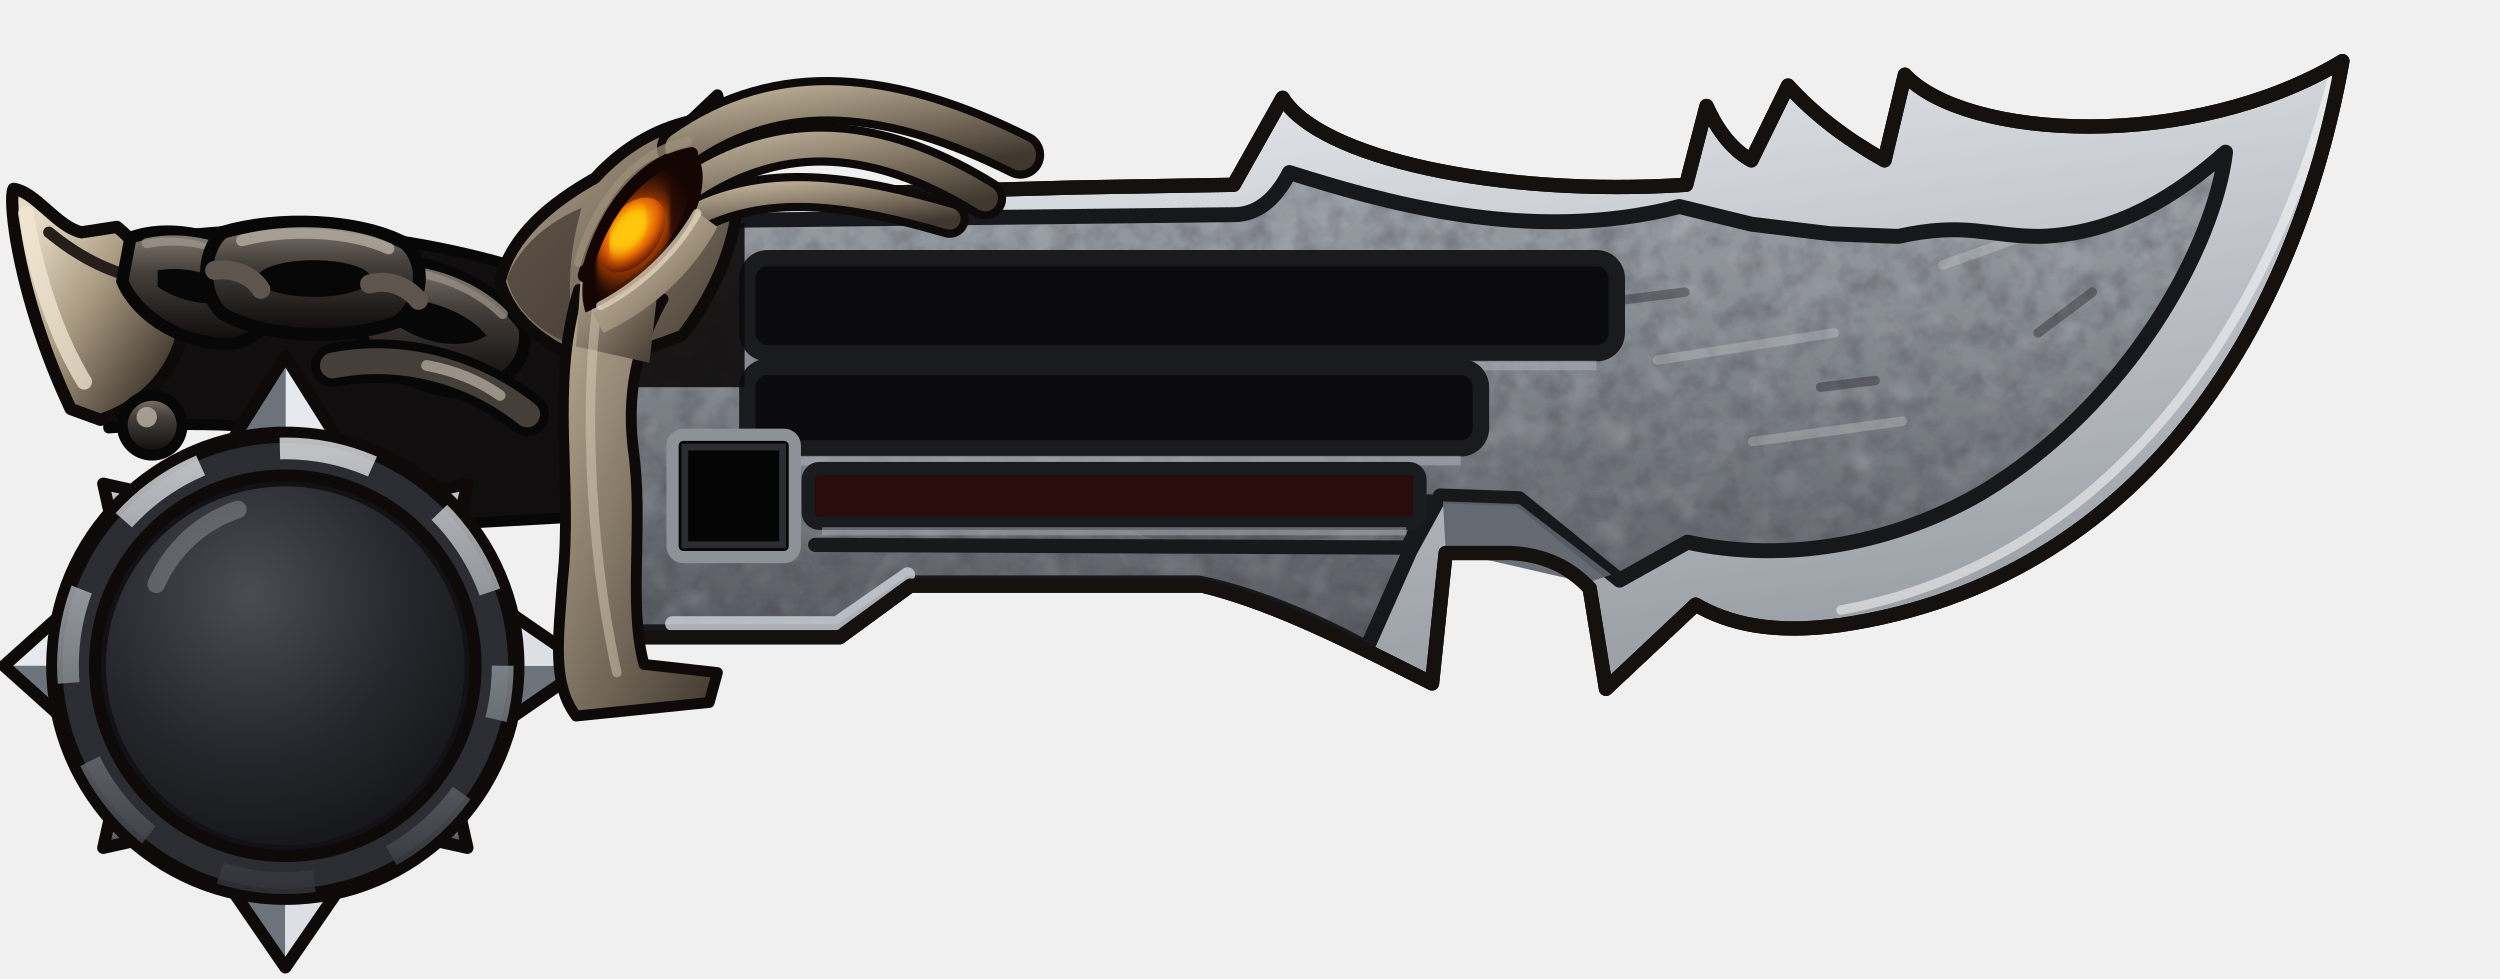
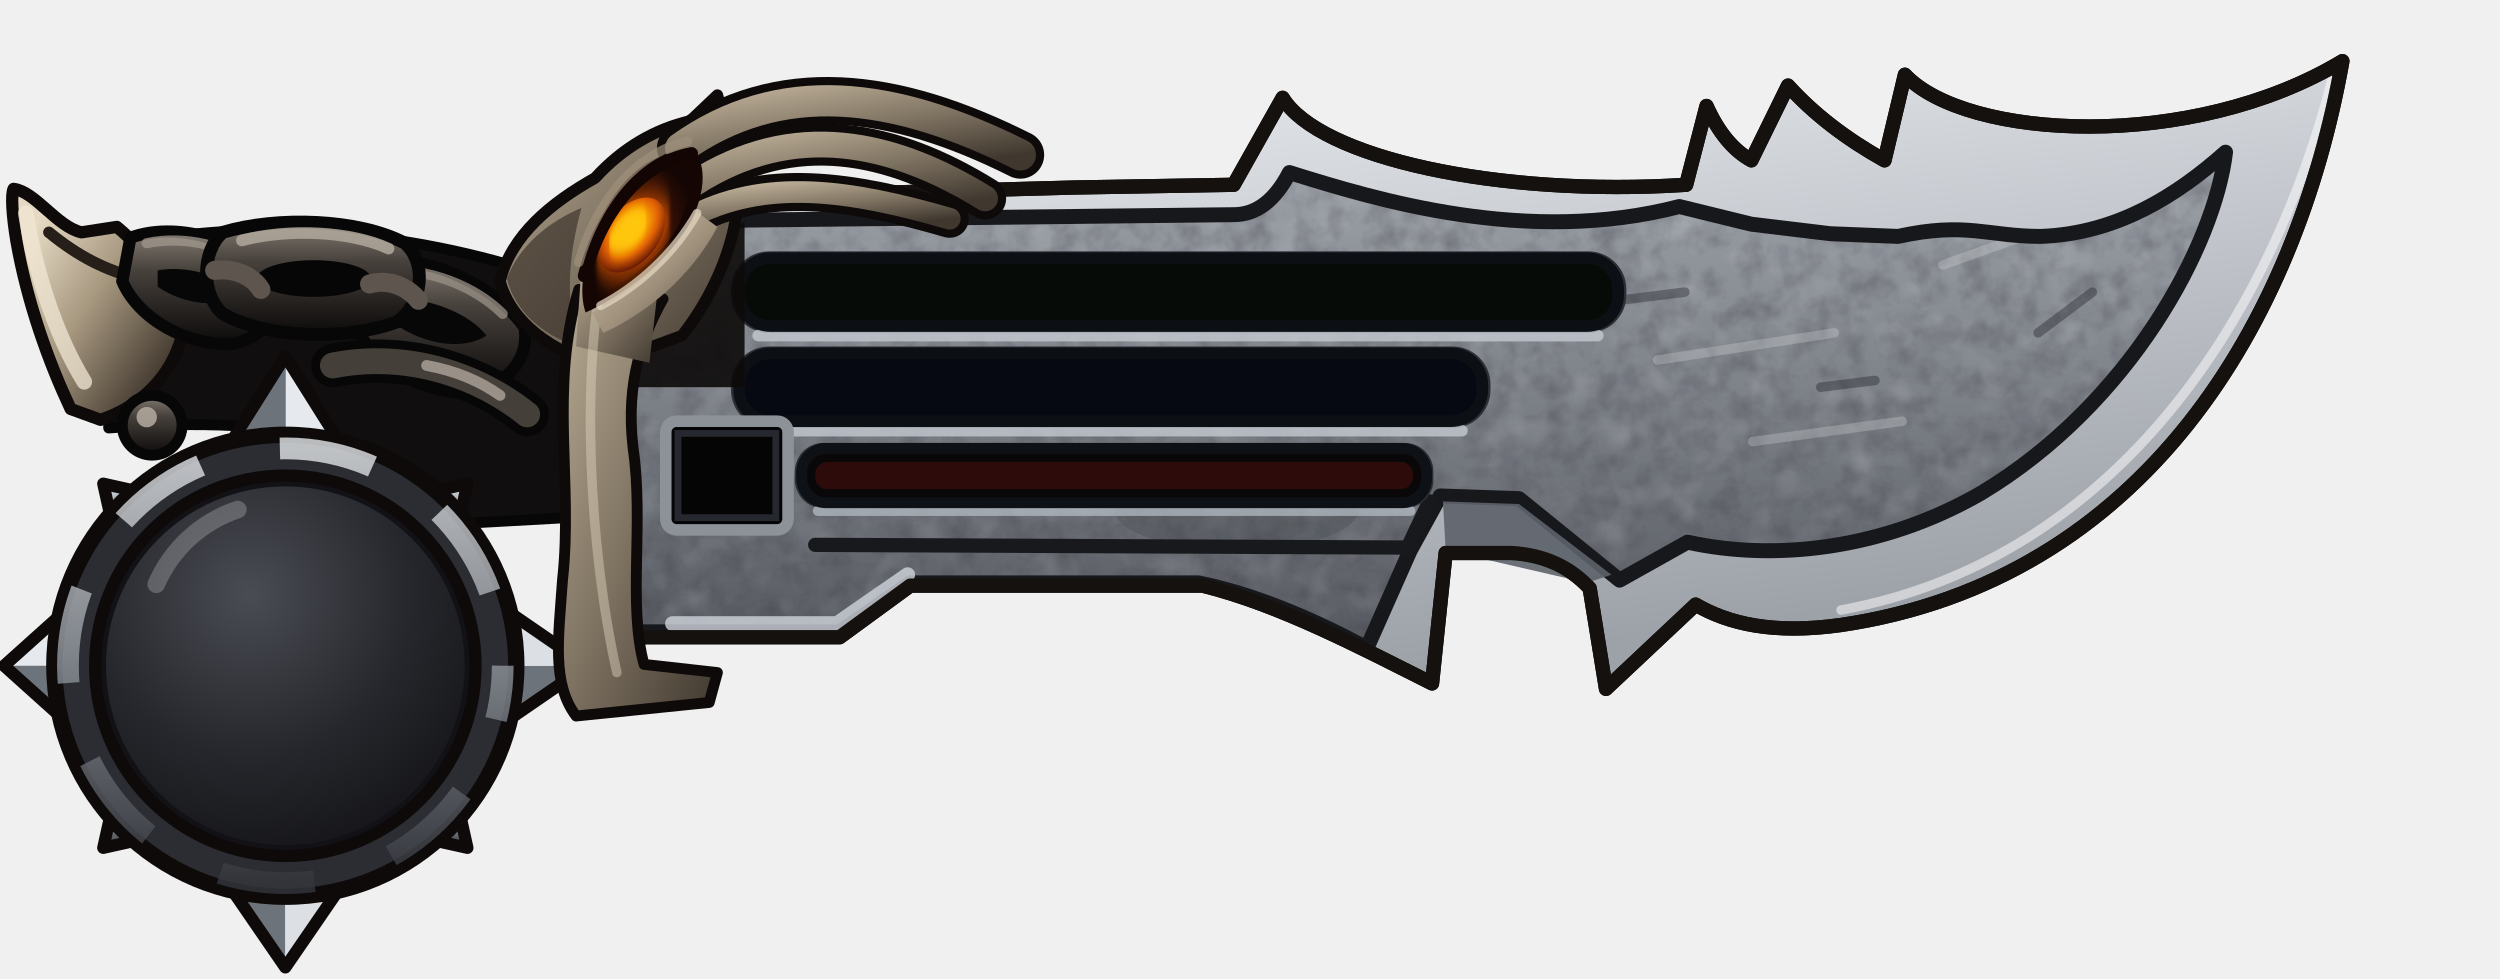
<svg xmlns="http://www.w3.org/2000/svg" viewBox="0 0 184 72" width="184" height="72">
  <defs>
    <linearGradient id="face" x1="0" y1="0" x2="0" y2="1">
      <stop offset="0" stop-color="#9ea3aa" />
      <stop offset="0.5" stop-color="#7c8087" />
      <stop offset="1" stop-color="#565960" />
    </linearGradient>
    <linearGradient id="bevel" x1="0" y1="0" x2="0.35" y2="1">
      <stop offset="0" stop-color="#eceef1" />
      <stop offset="0.5" stop-color="#c4c8ce" />
      <stop offset="1" stop-color="#9da1a8" />
    </linearGradient>
    <linearGradient id="silver" x1="0" y1="0" x2="0" y2="1">
      <stop offset="0" stop-color="#e4e7ea" />
      <stop offset="0.5" stop-color="#8f959c" />
      <stop offset="1" stop-color="#33363c" />
    </linearGradient>
    <linearGradient id="bone" x1="0" y1="0" x2="1" y2="1">
      <stop offset="0" stop-color="#b9ab94" />
      <stop offset="0.5" stop-color="#7f7362" />
      <stop offset="1" stop-color="#40382f" />
    </linearGradient>
    <linearGradient id="pommel" x1="0.12" y1="0.18" x2="0.88" y2="0.88">
      <stop offset="0" stop-color="#e5d9c3" />
      <stop offset="0.45" stop-color="#a6977f" />
      <stop offset="1" stop-color="#3a3128" />
    </linearGradient>
    <linearGradient id="ironLink" x1="0" y1="0" x2="0" y2="1">
      <stop offset="0" stop-color="#847c73" />
      <stop offset="0.35" stop-color="#47413c" />
      <stop offset="0.75" stop-color="#211e1c" />
      <stop offset="1" stop-color="#0d0b0b" />
    </linearGradient>
    <radialGradient id="sphere" cx="0.4" cy="0.3" r="0.9">
      <stop offset="0" stop-color="#4a4c54" />
      <stop offset="0.5" stop-color="#26272c" />
      <stop offset="1" stop-color="#0d0d10" />
    </radialGradient>
    <radialGradient id="gem" cx="0.4" cy="0.3" r="0.8">
      <stop offset="0" stop-color="#ffd27a" />
      <stop offset="0.5" stop-color="#e8791a" />
      <stop offset="1" stop-color="#7a3208" />
    </radialGradient>
    <radialGradient id="eye" cx="0.42" cy="0.44" r="0.58">
      <stop offset="0" stop-color="#ffd41c" />
      <stop offset="0.32" stop-color="#ffb404" />
      <stop offset="0.68" stop-color="#e06006" />
      <stop offset="1" stop-color="#6e1e05" />
    </radialGradient>
    <radialGradient id="socket" cx="0.5" cy="0.48" r="0.58">
      <stop offset="0" stop-color="#7a2406" />
      <stop offset="0.55" stop-color="#330f05" />
      <stop offset="1" stop-color="#140604" />
    </radialGradient>
    <linearGradient id="cheek" x1="0" y1="0" x2="1" y2="1">
      <stop offset="0" stop-color="#d8cab4" />
      <stop offset="0.55" stop-color="#9e907b" />
      <stop offset="1" stop-color="#4e4439" />
    </linearGradient>
    <filter id="glow" x="-80%" y="-80%" width="260%" height="260%">
      <feGaussianBlur stdDeviation="0.75" />
    </filter>
    <filter id="core" x="-100%" y="-100%" width="300%" height="300%">
      <feGaussianBlur stdDeviation="0.35" />
    </filter>
    <clipPath id="faceClip">
      <path d="M158.0 30.8 L202.8 30.3 Q205.3 30.3 206.9 27.2 C213.3 29.2 224.4 32.6 235.6 29.7 L240.9 31.0 L246.7 31.7 L251.7 31.9 C256.7 30.8 258.3 31.9 262.2 31.9 C267.8 31.7 272.2 28.9 275.8 25.7 C275.0 32.5 268.8 44.2 257.8 50.8 C250.5 55.0 242.5 55.8 236.2 54.4 L231.2 57.2 L223.8 51.2 L218.0 51.0 L215.8 55.0 L212.6 62.2 C208.5 60.0 204.2 58.2 200.2 57.4 L179.0 57.4 L173.8 61.0 L158.0 61.0 Z" />
    </clipPath>
    <filter id="grain" x="0" y="0" width="100%" height="100%">
      <feTurbulence type="fractalNoise" baseFrequency="0.55" numOctaves="3" seed="7" result="n" />
      <feColorMatrix in="n" type="matrix" values="0 0 0 0 0.05  0 0 0 0 0.05  0 0 0 0 0.06  0 0 0 0.7 -0.28" result="d" />
      <feComposite in="d" in2="SourceAlpha" operator="in" />
    </filter>
    <filter id="grainLight" x="0" y="0" width="100%" height="100%">
      <feTurbulence type="fractalNoise" baseFrequency="0.4" numOctaves="2" seed="21" result="n" />
      <feColorMatrix in="n" type="matrix" values="0 0 0 0 0.9  0 0 0 0 0.92  0 0 0 0 0.95  0 0 0 1.0 -0.52" result="d" />
      <feComposite in="d" in2="SourceAlpha" operator="in" />
    </filter>
  </defs>
  <g transform="translate(-112 -14.5)">
    <path d="M158.0 29.2 L191.1 28.3 L202.8 28.1 L206.4 21.7 C209.1 26.1 222.2 29.0 236.1 28.1 L237.6 22.3 Q238.9 25.2 240.9 26.3 L243.6 20.8 Q246.4 23.9 250.7 26.3 L252.2 20.0 C256.7 24.8 273.3 25.7 284.4 19.0 C281.0 38.2 269.8 57.2 247.5 60.5 C242.5 61.2 239.2 60.4 236.8 59.0 L230.2 65.2 L229.0 57.8 Q226.8 55.4 223.2 55.2 L218.4 55.2 L217.4 64.8 C212.2 62.2 206.2 59.0 200.5 57.6 L179.0 57.6 L173.8 61.4 L158.0 61.4 Z" fill="url(#bevel)" stroke="#14110f" stroke-width="1.05" stroke-linejoin="round" />
    <path d="M158.0 30.8 L202.8 30.3 Q205.3 30.3 206.9 27.2 C213.3 29.2 224.4 32.6 235.6 29.7 L240.9 31.0 L246.7 31.7 L251.7 31.9 C256.7 30.8 258.3 31.9 262.2 31.9 C267.8 31.7 272.2 28.9 275.8 25.7 C275.0 32.5 268.8 44.2 257.8 50.8 C250.5 55.0 242.5 55.8 236.2 54.4 L231.2 57.2 L223.8 51.2 L218.0 51.0 L215.8 55.0 L212.6 62.2 C208.5 60.0 204.2 58.2 200.2 57.4 L179.0 57.4 L173.8 61.0 L158.0 61.0 Z" fill="url(#face)" />
    <rect x="150" y="14" width="140" height="60" filter="url(#grain)" clip-path="url(#faceClip)" />
    <rect x="150" y="14" width="140" height="60" filter="url(#grainLight)" clip-path="url(#faceClip)" opacity="0.4" />
    <g clip-path="url(#faceClip)" fill="none" stroke-linecap="round">
      <path d="M234 41 L247 39 M241 47 L252 45.5 M255 34 L262 31.5 M205 44 L214 43" stroke="#e3e6e9" stroke-opacity="0.26" stroke-width="0.7" />
      <path d="M228 37 L236 36 M246 43 L250 42.5 M262 39 L266 36" stroke="#15161a" stroke-opacity="0.35" stroke-width="0.7" />
      <ellipse cx="203" cy="52" rx="9" ry="3" fill="#15161a" fill-opacity="0.14" stroke="none" />
    </g>
    <path d="M158.0 30.8 L202.8 30.3 Q205.3 30.3 206.9 27.2 C213.3 29.2 224.4 32.6 235.6 29.7 L240.9 31.0 L246.7 31.7 L251.7 31.9 C256.7 30.8 258.3 31.9 262.2 31.9 C267.8 31.7 272.2 28.9 275.8 25.7 C275.0 32.5 268.8 44.2 257.8 50.8 C250.5 55.0 242.5 55.8 236.2 54.4 L231.2 57.2 L223.8 51.2 L218.0 51.0 L215.8 55.0 L212.6 62.2 C208.5 60.0 204.2 58.2 200.2 57.4 L179.0 57.4 L173.8 61.0 L158.0 61.0 Z" fill="none" stroke="#17181b" stroke-width="1.1" stroke-linejoin="round" />
    <path d="M283.6 20.5 C279.2 37.5 268.0 55.6 247.5 59.4" fill="none" stroke="#fff" stroke-opacity="0.5" stroke-width="0.7" stroke-linecap="round" />
    <path d="M172.0 54.6 L215.6 54.8 L217.2 51.4" fill="none" stroke="#18191c" stroke-width="1.05" stroke-linecap="round" stroke-linejoin="round" />
    <path d="M161.5 60.4 L173.6 60.4 L178.8 56.8" fill="none" stroke="#cfd4dc" stroke-opacity="0.8" stroke-width="1.1" stroke-linecap="round" stroke-linejoin="round" />
    <path d="M218.2 51.4 L223.8 51.6 L230.6 56.8 L228.8 57.4 L218.4 55.0 Z" fill="#5e636b" fill-opacity="0.9" />
    <path d="M158.0 29.2 L191.1 28.3 L202.8 28.1 L206.4 21.7 C209.1 26.1 222.2 29.0 236.1 28.1 L237.6 22.3 Q238.9 25.2 240.9 26.3 L243.6 20.8 Q246.4 23.9 250.7 26.3 L252.2 20.0 C256.7 24.8 273.3 25.7 284.4 19.0 C281.0 38.2 269.8 57.2 247.5 60.5 C242.5 61.2 239.2 60.4 236.8 59.0 L230.2 65.2 L229.0 57.8 Q226.8 55.4 223.2 55.2 L218.4 55.2 L217.4 64.8 C212.2 62.2 206.2 59.0 200.5 57.6 L179.0 57.6 L173.8 61.4 L158.0 61.4 Z" fill="none" stroke="#14110f" stroke-width="1.05" stroke-linejoin="round" />
-     <rect x="167" y="33.5" width="64" height="7" rx="1.5" fill="#0b0b0d" stroke="#1a1b1e" stroke-width="1.2" />
-     <path d="M168.5 41.4 L229.5 41.4" stroke="#aeb2b8" stroke-opacity="0.55" stroke-width="0.7" />
-     <rect x="167" y="41.5" width="54" height="6" rx="1.5" fill="#0b0b0d" stroke="#1a1b1e" stroke-width="1.2" />
-     <path d="M168.5 48.4 L219.5 48.4" stroke="#aeb2b8" stroke-opacity="0.55" stroke-width="0.7" />
-     <rect x="171.5" y="49" width="45" height="4" rx="0.8" fill="#0b0b0d" stroke="#1a1b1e" stroke-width="1" />
-     <rect x="172" y="49.5" width="44" height="3" fill="#2a0c0c" />
-     <path d="M172.5 53.6 L215.5 53.6" stroke="#aeb2b8" stroke-opacity="0.5" stroke-width="0.6" />
-     <rect x="161.5" y="46.5" width="9" height="9" rx="0.8" fill="#050506" stroke="#8d9299" stroke-width="0.9" />
-     <rect x="162.4" y="47.4" width="7.2" height="7.2" fill="none" stroke="#2a2d32" stroke-width="0.5" />
+     <rect x="165.8" y="33.0" width="65.9" height="6.0" rx="2.8" fill="#2c3036" />
+     <path d="M167.8 39.2 L229.6 39.2" stroke="#c4c9d1" stroke-opacity="0.8" stroke-width="0.85" stroke-linecap="round" />
+     <rect x="166.4" y="33.5" width="64.7" height="5.0" rx="2.3" fill="#060b07" stroke="#0c1014" stroke-width="0.85" />
+     <rect x="165.8" y="40.0" width="55.9" height="6.0" rx="2.8" fill="#2c3036" />
+     <path d="M167.8 46.2 L219.6 46.2" stroke="#c4c9d1" stroke-opacity="0.8" stroke-width="0.85" stroke-linecap="round" />
+     <rect x="166.4" y="40.5" width="54.7" height="5.0" rx="2.3" fill="#060911" stroke="#0c1014" stroke-width="0.85" />
+     <rect x="170.5" y="47.1" width="47.0" height="4.8" rx="2.1" fill="#2c3036" />
+     <path d="M172.2 52.1 L215.8 52.1" stroke="#b8bec6" stroke-opacity="0.72" stroke-width="0.75" stroke-linecap="round" />
+     <rect x="171.0" y="47.5" width="46.0" height="4.0" rx="1.8" fill="#090708" stroke="#0e1115" stroke-width="0.8" />
+     <rect x="172.0" y="48.5" width="44.0" height="2.0" rx="0.9" fill="#2e0b0b" />
+     <rect x="161.0" y="45.5" width="9.0" height="8.0" rx="0.8" fill="#050506" stroke="#8d9299" stroke-width="0.85" />
+     <rect x="161.9" y="46.4" width="7.2" height="6.2" fill="none" stroke="#25282e" stroke-width="0.5" />
    <path d="M120.0 33.0 C126.5 30.8 138.5 30.8 149.5 34.0 L155.5 31.5 L155.5 52.5 L146.5 53.0 C142.5 47.0 133.5 45.0 120.0 46.0 Z" fill="#100e0e" stroke="#080707" stroke-width="0.8" stroke-linejoin="round" />
    <path d="M113.0 28.4 C114.6 28.6 116.2 31.2 118.0 31.6 L120.6 31.2 C122.8 33.0 124.8 35.8 125.4 39.2 C124.6 42.2 122.4 44.4 119.4 45.4 L117.2 44.6 C115.6 41.2 114.0 36.8 113.2 32.2 C112.9 30.4 112.8 28.8 113.0 28.4 Z" fill="url(#pommel)" stroke="#0d0a09" stroke-width="0.9" stroke-linejoin="round" />
    <path d="M113.9 30.2 C114.6 34.4 116.0 39.0 118.2 42.6" fill="none" stroke="#f0e6d2" stroke-opacity="0.75" stroke-width="1.15" stroke-linecap="round" />
    <path d="M115.6 31.6 C117.8 33.4 119.8 34.4 122.2 35.0" fill="none" stroke="#261f19" stroke-width="0.85" stroke-linecap="round" />
    <path d="M121.6 32.0 C124.8 30.8 129.6 32.0 132.2 35.0 C133.0 36.8 131.8 39.2 129.2 39.8 C125.8 40.0 122.2 38.0 121.0 35.2 Z" fill="url(#ironLink)" stroke="#080707" stroke-width="0.9" stroke-linejoin="round" />
    <path d="M123.6 34.4 C125.8 34.0 128.4 34.8 129.8 36.2 C128.4 37.2 125.6 37.0 123.6 35.6 Z" fill="#080707" />
    <path d="M122.8 32.4 C125.6 31.8 128.8 32.6 130.8 34.2" fill="none" stroke="#9e958b" stroke-opacity="0.78" stroke-width="0.75" stroke-linecap="round" />
    <path d="M138.8 33.6 C143.2 33.2 148.2 35.2 150.6 38.6 C151.0 41.0 149.2 43.2 145.8 43.4 C141.6 43.0 138.4 40.4 137.8 37.2 Z" fill="url(#ironLink)" stroke="#080707" stroke-width="0.9" stroke-linejoin="round" />
    <path d="M140.8 36.4 C143.6 36.4 146.6 37.6 147.8 39.2 C146.0 40.4 142.8 39.8 140.6 38.0 Z" fill="#080707" />
    <path d="M140.2 34.4 C143.6 34.2 147.0 35.6 149.0 37.6" fill="none" stroke="#9a9187" stroke-opacity="0.75" stroke-width="0.75" stroke-linecap="round" />
    <path d="M136.5 41.4 C141.5 40.4 146.8 41.8 150.8 45.0" fill="none" stroke="#080707" stroke-width="3.2" stroke-linecap="round" />
    <path d="M136.5 41.4 C141.5 40.4 146.8 41.8 150.8 45.0" fill="none" stroke="#453f3a" stroke-width="1.9" stroke-linecap="round" />
    <path d="M143.4 41.4 C145.6 41.8 147.4 42.6 148.8 43.6" fill="none" stroke="#aea59b" stroke-opacity="0.8" stroke-width="0.8" stroke-linecap="round" />
    <path d="M128.4 31.6 C132.4 30.4 138.4 30.6 141.8 32.4 C143.4 33.8 143.2 36.8 141.2 38.2 C137.4 39.6 131.6 39.4 128.4 37.6 C126.8 36.2 126.8 33.0 128.4 31.6 Z" fill="url(#ironLink)" stroke="#080707" stroke-width="0.95" stroke-linejoin="round" />
    <ellipse cx="135.1" cy="35.0" rx="4.2" ry="1.35" fill="#070606" />
    <path d="M129.8 32.2 C133.2 31.3 137.8 31.5 140.6 32.8" fill="none" stroke="#b0a79d" stroke-opacity="0.85" stroke-width="0.85" stroke-linecap="round" />
    <path d="M127.8 34.4 C129.2 34.2 130.6 34.8 131.2 35.8" fill="none" stroke="#5d554e" stroke-width="1.4" stroke-linecap="round" />
    <path d="M139.2 35.4 C140.6 35.0 142.0 35.6 142.8 36.6" fill="none" stroke="#5d554e" stroke-width="1.4" stroke-linecap="round" />
    <circle cx="123.2" cy="45.8" r="2.2" fill="url(#ironLink)" stroke="#080707" stroke-width="0.8" />
    <circle cx="122.8" cy="45.2" r="0.75" fill="#b4aba0" fill-opacity="0.85" />
    <g fill="url(#silver)" stroke="#0d0a09" stroke-width="0.9" stroke-linejoin="round">
      <path d="M148.8 67.9 L155.2 63.5 L148.8 63.5 Z" fill="#6d737b" stroke="none" />
      <path d="M148.8 63.5 L155.2 63.5 L148.8 59.1 Z" fill="#dce0e5" stroke="none" />
      <path d="M148.8 67.9 L155.2 63.5 L148.8 59.1 Z" fill="none" stroke="#0d0a09" stroke-width="0.9" stroke-linejoin="round" />
      <path d="M142.8 76.1 L146.4 76.9 L145.6 73.3 Z" />
      <path d="M128.6 79.3 L133.0 85.7 L133.0 79.3 Z" fill="#6d737b" stroke="none" />
      <path d="M133.0 79.3 L133.0 85.7 L137.4 79.3 Z" fill="#dce0e5" stroke="none" />
      <path d="M128.6 79.3 L133.0 85.7 L137.4 79.3 Z" fill="none" stroke="#0d0a09" stroke-width="0.9" stroke-linejoin="round" />
      <path d="M120.4 73.3 L119.6 76.9 L123.2 76.1 Z" />
      <path d="M117.2 59.1 L112.3 63.5 L117.2 63.5 Z" fill="#e6eaee" stroke="none" />
      <path d="M117.2 63.5 L112.3 63.5 L117.2 67.9 Z" fill="#6d737b" stroke="none" />
      <path d="M117.2 59.1 L112.3 63.5 L117.2 67.9 Z" fill="none" stroke="#0d0a09" stroke-width="0.9" stroke-linejoin="round" />
      <path d="M123.2 50.9 L119.6 50.1 L120.4 53.7 Z" />
      <path d="M137.4 47.7 L133.0 40.7 L133.0 47.7 Z" fill="#e6eaee" stroke="none" />
      <path d="M133.0 47.7 L133.0 40.7 L128.6 47.7 Z" fill="#6d737b" stroke="none" />
      <path d="M137.4 47.7 L133.0 40.7 L128.6 47.7 Z" fill="none" stroke="#0d0a09" stroke-width="0.9" stroke-linejoin="round" />
      <path d="M145.6 53.7 L146.4 50.1 L142.8 50.9 Z" />
    </g>
    <circle cx="133.0" cy="63.5" r="17.0" fill="#2b2d33" stroke="#0d0a09" stroke-width="1.2" />
    <circle cx="133.0" cy="63.5" r="16.0" fill="none" stroke="url(#silver)" stroke-width="1.6" stroke-opacity="0.8" stroke-dasharray="7 6" stroke-dashoffset="3" />
    <circle cx="133.0" cy="63.5" r="14.0" fill="#121116" stroke="#0d0a09" stroke-width="0.9" />
    <circle cx="133.0" cy="63.5" r="13.2" fill="url(#sphere)" />
    <path d="M123.5 57.5 A10 10 0 0 1 129.5 52" fill="none" stroke="#fff" stroke-opacity="0.22" stroke-width="1.3" stroke-linecap="round" />
    <path d="M158.0 37.0 L166.8 30.8 L166.8 43.0 L158.0 43.0 Z" fill="#0d0a09" fill-opacity="0.9" />
    <path d="M148.8 35.2 C149.6 31.8 152.6 29.4 155.8 27.6 C157.8 25.4 160.2 24.0 162.8 23.4 L164.8 21.5 L165.6 24.6 C167.4 28.6 165.8 34.6 162.2 39.2 L156.2 41.4 C152.6 40.4 149.6 38.2 148.8 35.2 Z" fill="url(#bone)" stroke="#0d0a09" stroke-width="0.85" stroke-linejoin="round" />
    <path d="M149.3 35.0 C150.2 32.6 152.4 30.8 154.8 29.8 C153.8 33.4 153.6 36.8 154.6 40.0 C151.8 39.2 149.8 37.2 149.3 35.0 Z" fill="#3a3128" fill-opacity="0.65" />
    <path d="M154.6 35.8 C152.4 43.0 154.2 50.0 153.4 57.2 C153.1 61.5 152.6 64.8 154.4 67.2 L164.2 66.2 L164.8 64.0 L159.4 63.4 C158.2 59.0 159.4 53.0 158.6 47.5 C158.0 42.5 159.4 39.0 160.8 36.5 Z" fill="url(#bone)" stroke="#0d0a09" stroke-width="0.8" stroke-linejoin="round" />
    <path d="M154.8 34.0 L160.5 35.0 L159.8 41.2 L154.4 40.0 Z" fill="url(#bone)" />
    <path d="M156.4 34.3 C154.8 42.1 155.3 54.6 157.4 64.0" fill="none" stroke="#e1d6c0" stroke-opacity="0.45" stroke-width="0.7" stroke-linecap="round" />
    <g fill="none" stroke-linecap="round">
      <path d="M162.1 25.4 C169.4 20.2 177.7 21.2 187.1 25.9" stroke="#0d0a09" stroke-width="3.5" />
      <path d="M163.1 28.0 C170.4 23.3 177.7 24.9 184.5 29.1" stroke="#0d0a09" stroke-width="3.1" />
      <path d="M162.6 30.6 C168.3 27.5 174.6 28.5 181.9 30.6" stroke="#0d0a09" stroke-width="2.8" />
      <path d="M162.1 25.4 C169.4 20.2 177.7 21.2 187.1 25.9" stroke="url(#bone)" stroke-width="2.3" />
      <path d="M163.1 28.0 C170.4 23.3 177.7 24.9 184.5 29.1" stroke="url(#bone)" stroke-width="1.9" />
      <path d="M162.6 30.6 C168.3 27.5 174.6 28.5 181.9 30.6" stroke="url(#bone)" stroke-width="1.6" />
    </g>
    <path d="M163.3 25.9 C160.5 25.0 157.4 27.5 155.8 31.5 C154.9 33.9 154.6 36.1 155.1 37.5 C156.9 36.7 159.8 34.9 161.9 32.3 C163.6 30.1 164.2 27.3 163.3 25.9 Z" fill="#160603" />
    <path d="M162.4 27.0 C160.1 26.4 157.6 28.5 156.2 31.8 C155.5 33.6 155.3 35.4 155.7 36.4 C157.2 35.8 159.6 34.3 161.3 32.1 C162.6 30.3 163.0 28.1 162.4 27.0 Z" fill="url(#socket)" />
    <ellipse cx="158.6" cy="31.9" rx="2.15" ry="3.5" transform="rotate(38 158.6 31.9)" fill="#e85c06" fill-opacity="0.75" filter="url(#glow)" />
    <ellipse cx="158.5" cy="31.8" rx="1.95" ry="3.15" transform="rotate(38 158.5 31.8)" fill="url(#eye)" />
    <ellipse cx="158.2" cy="31.5" rx="1.0" ry="1.85" transform="rotate(38 158.2 31.5)" fill="#ffc608" filter="url(#core)" />
    <path d="M155.0 34.8 C156.1 30.5 158.8 26.6 162.9 25.8" fill="none" stroke="#120503" stroke-width="0.95" stroke-linecap="round" />
    <path d="M154.6 33.8 C155.8 29.6 158.6 25.8 162.6 24.9" fill="none" stroke="#9e907b" stroke-opacity="0.7" stroke-width="0.7" stroke-linecap="round" />
    <path d="M155.6 37.5 C158.4 36.1 161.3 33.6 163.3 30.1 L164.8 31.2 C162.9 34.8 159.7 37.5 156.4 39.0 Z" fill="url(#cheek)" />
    <path d="M156.2 37.0 C158.9 35.6 161.6 33.2 163.3 30.2" fill="none" stroke="#e2d5bf" stroke-opacity="0.75" stroke-width="0.65" stroke-linecap="round" />
  </g>
</svg>
